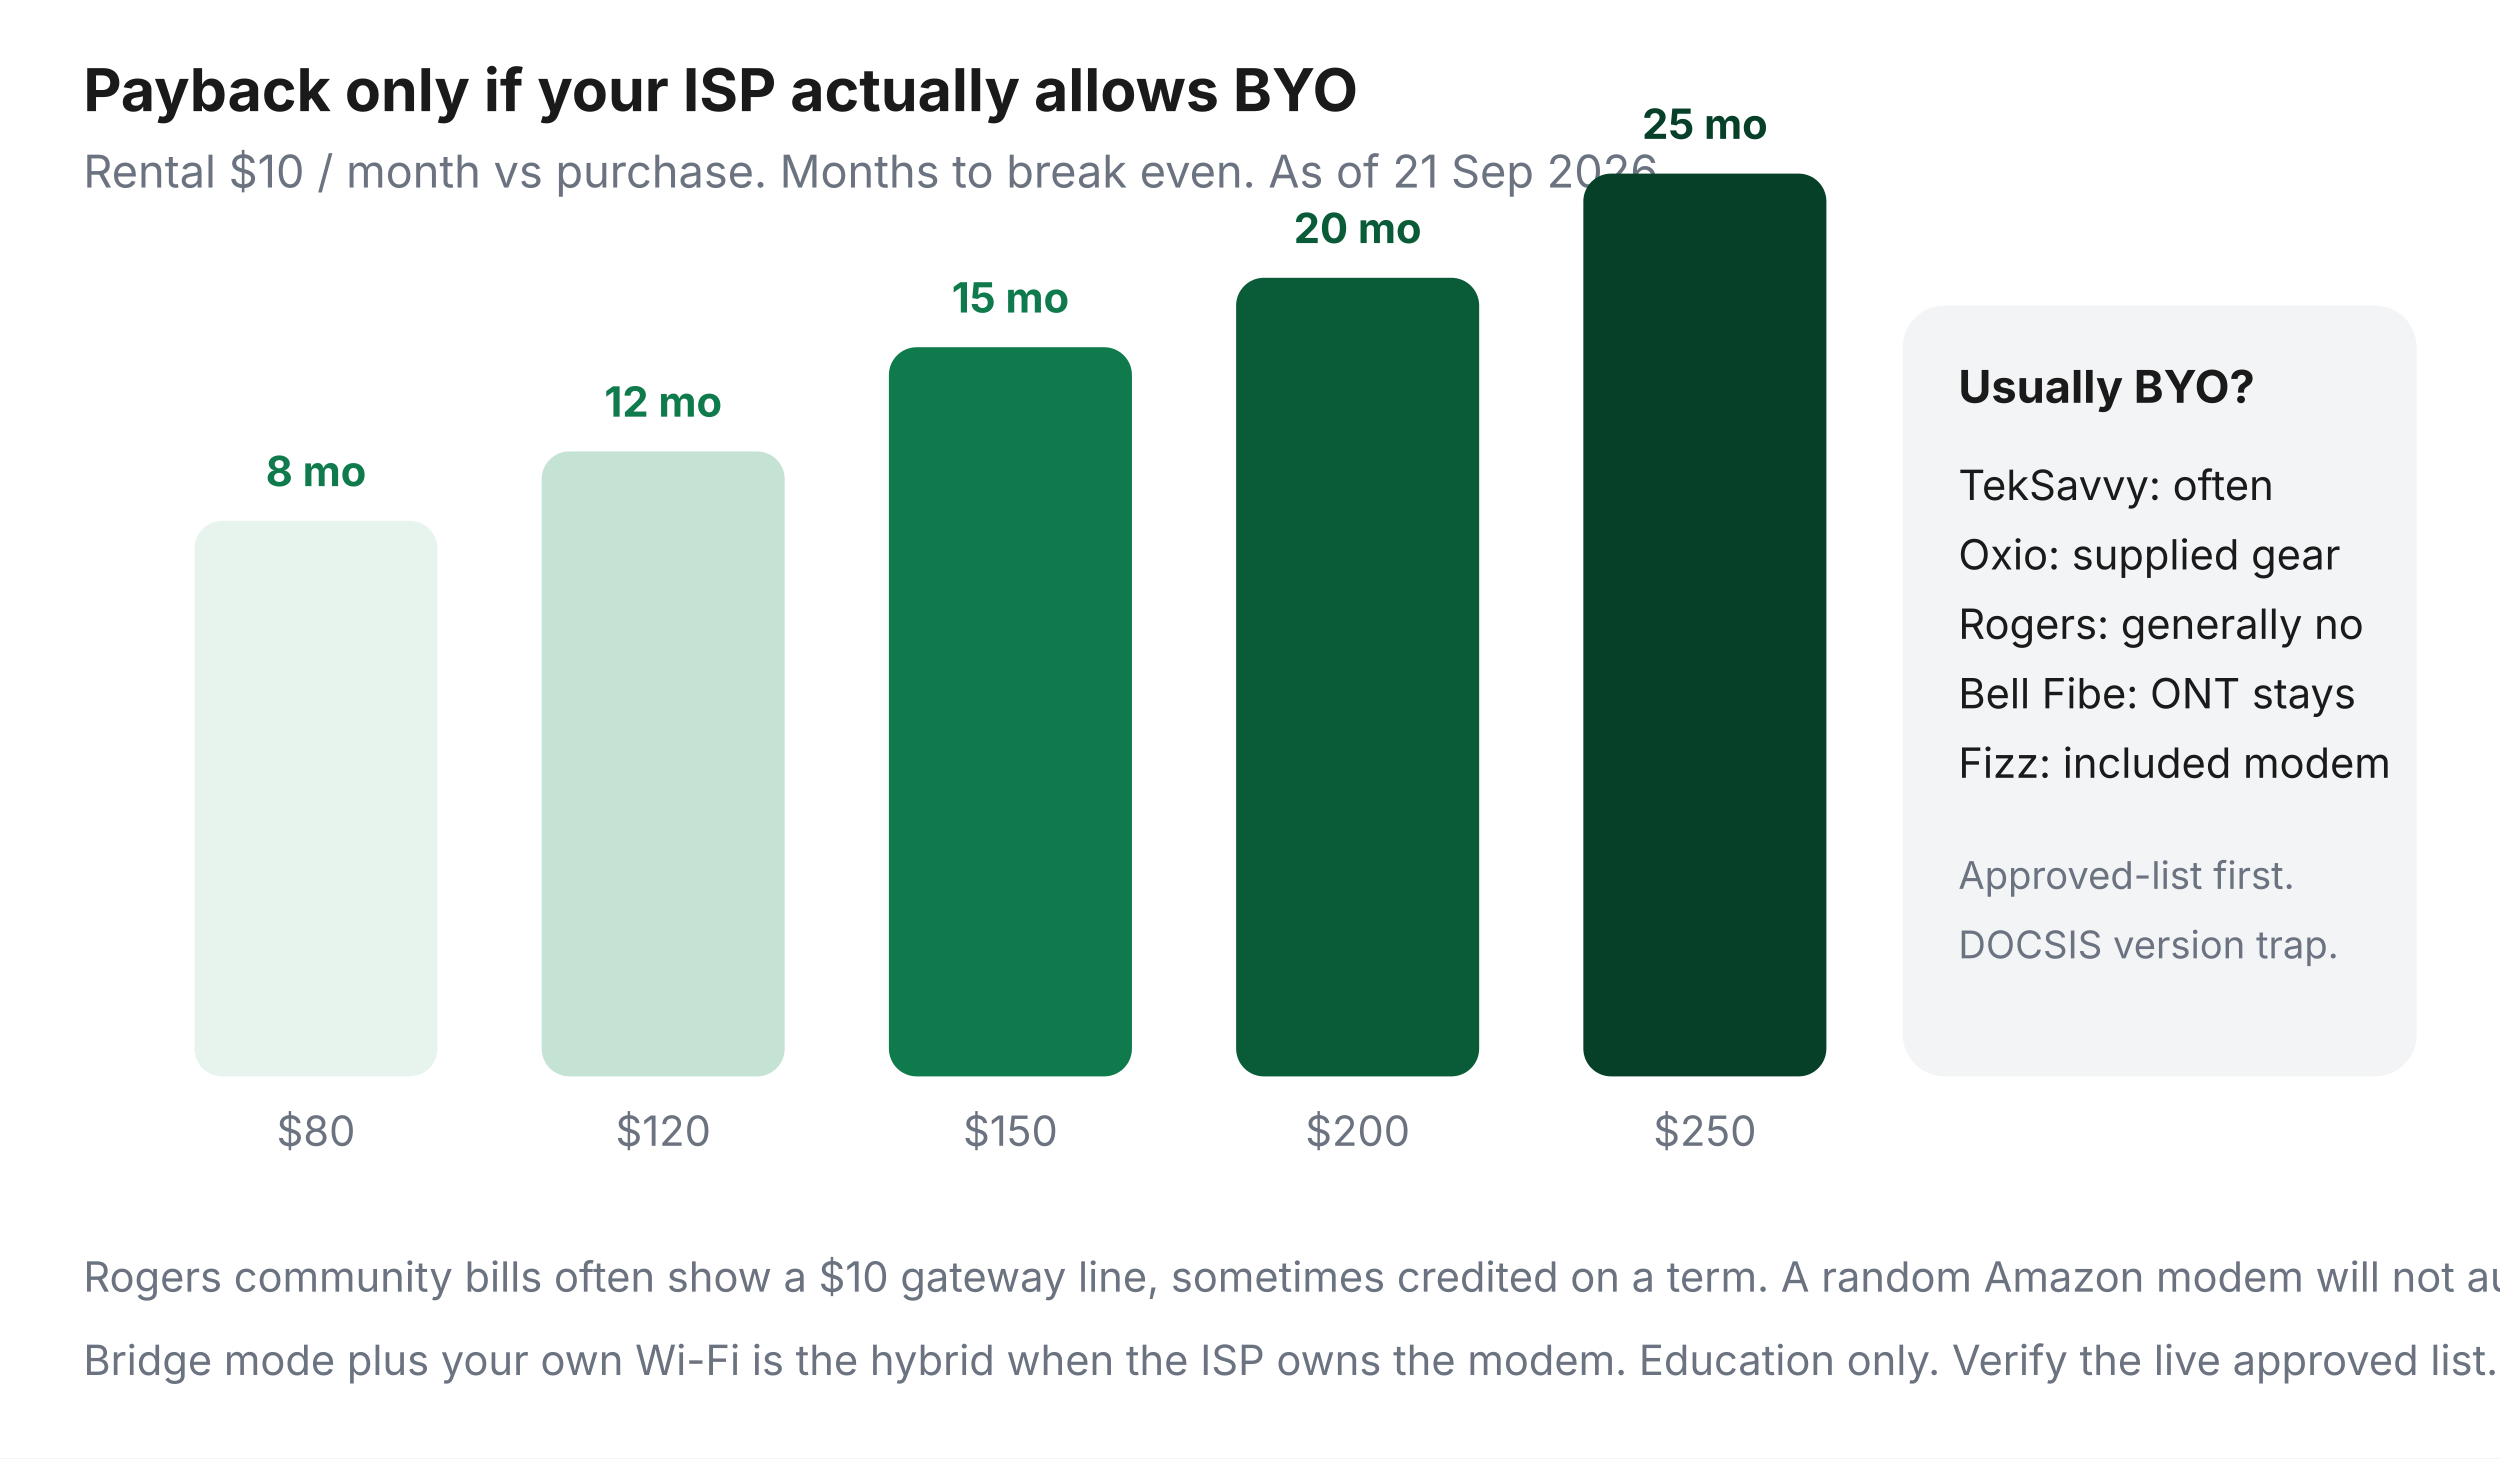
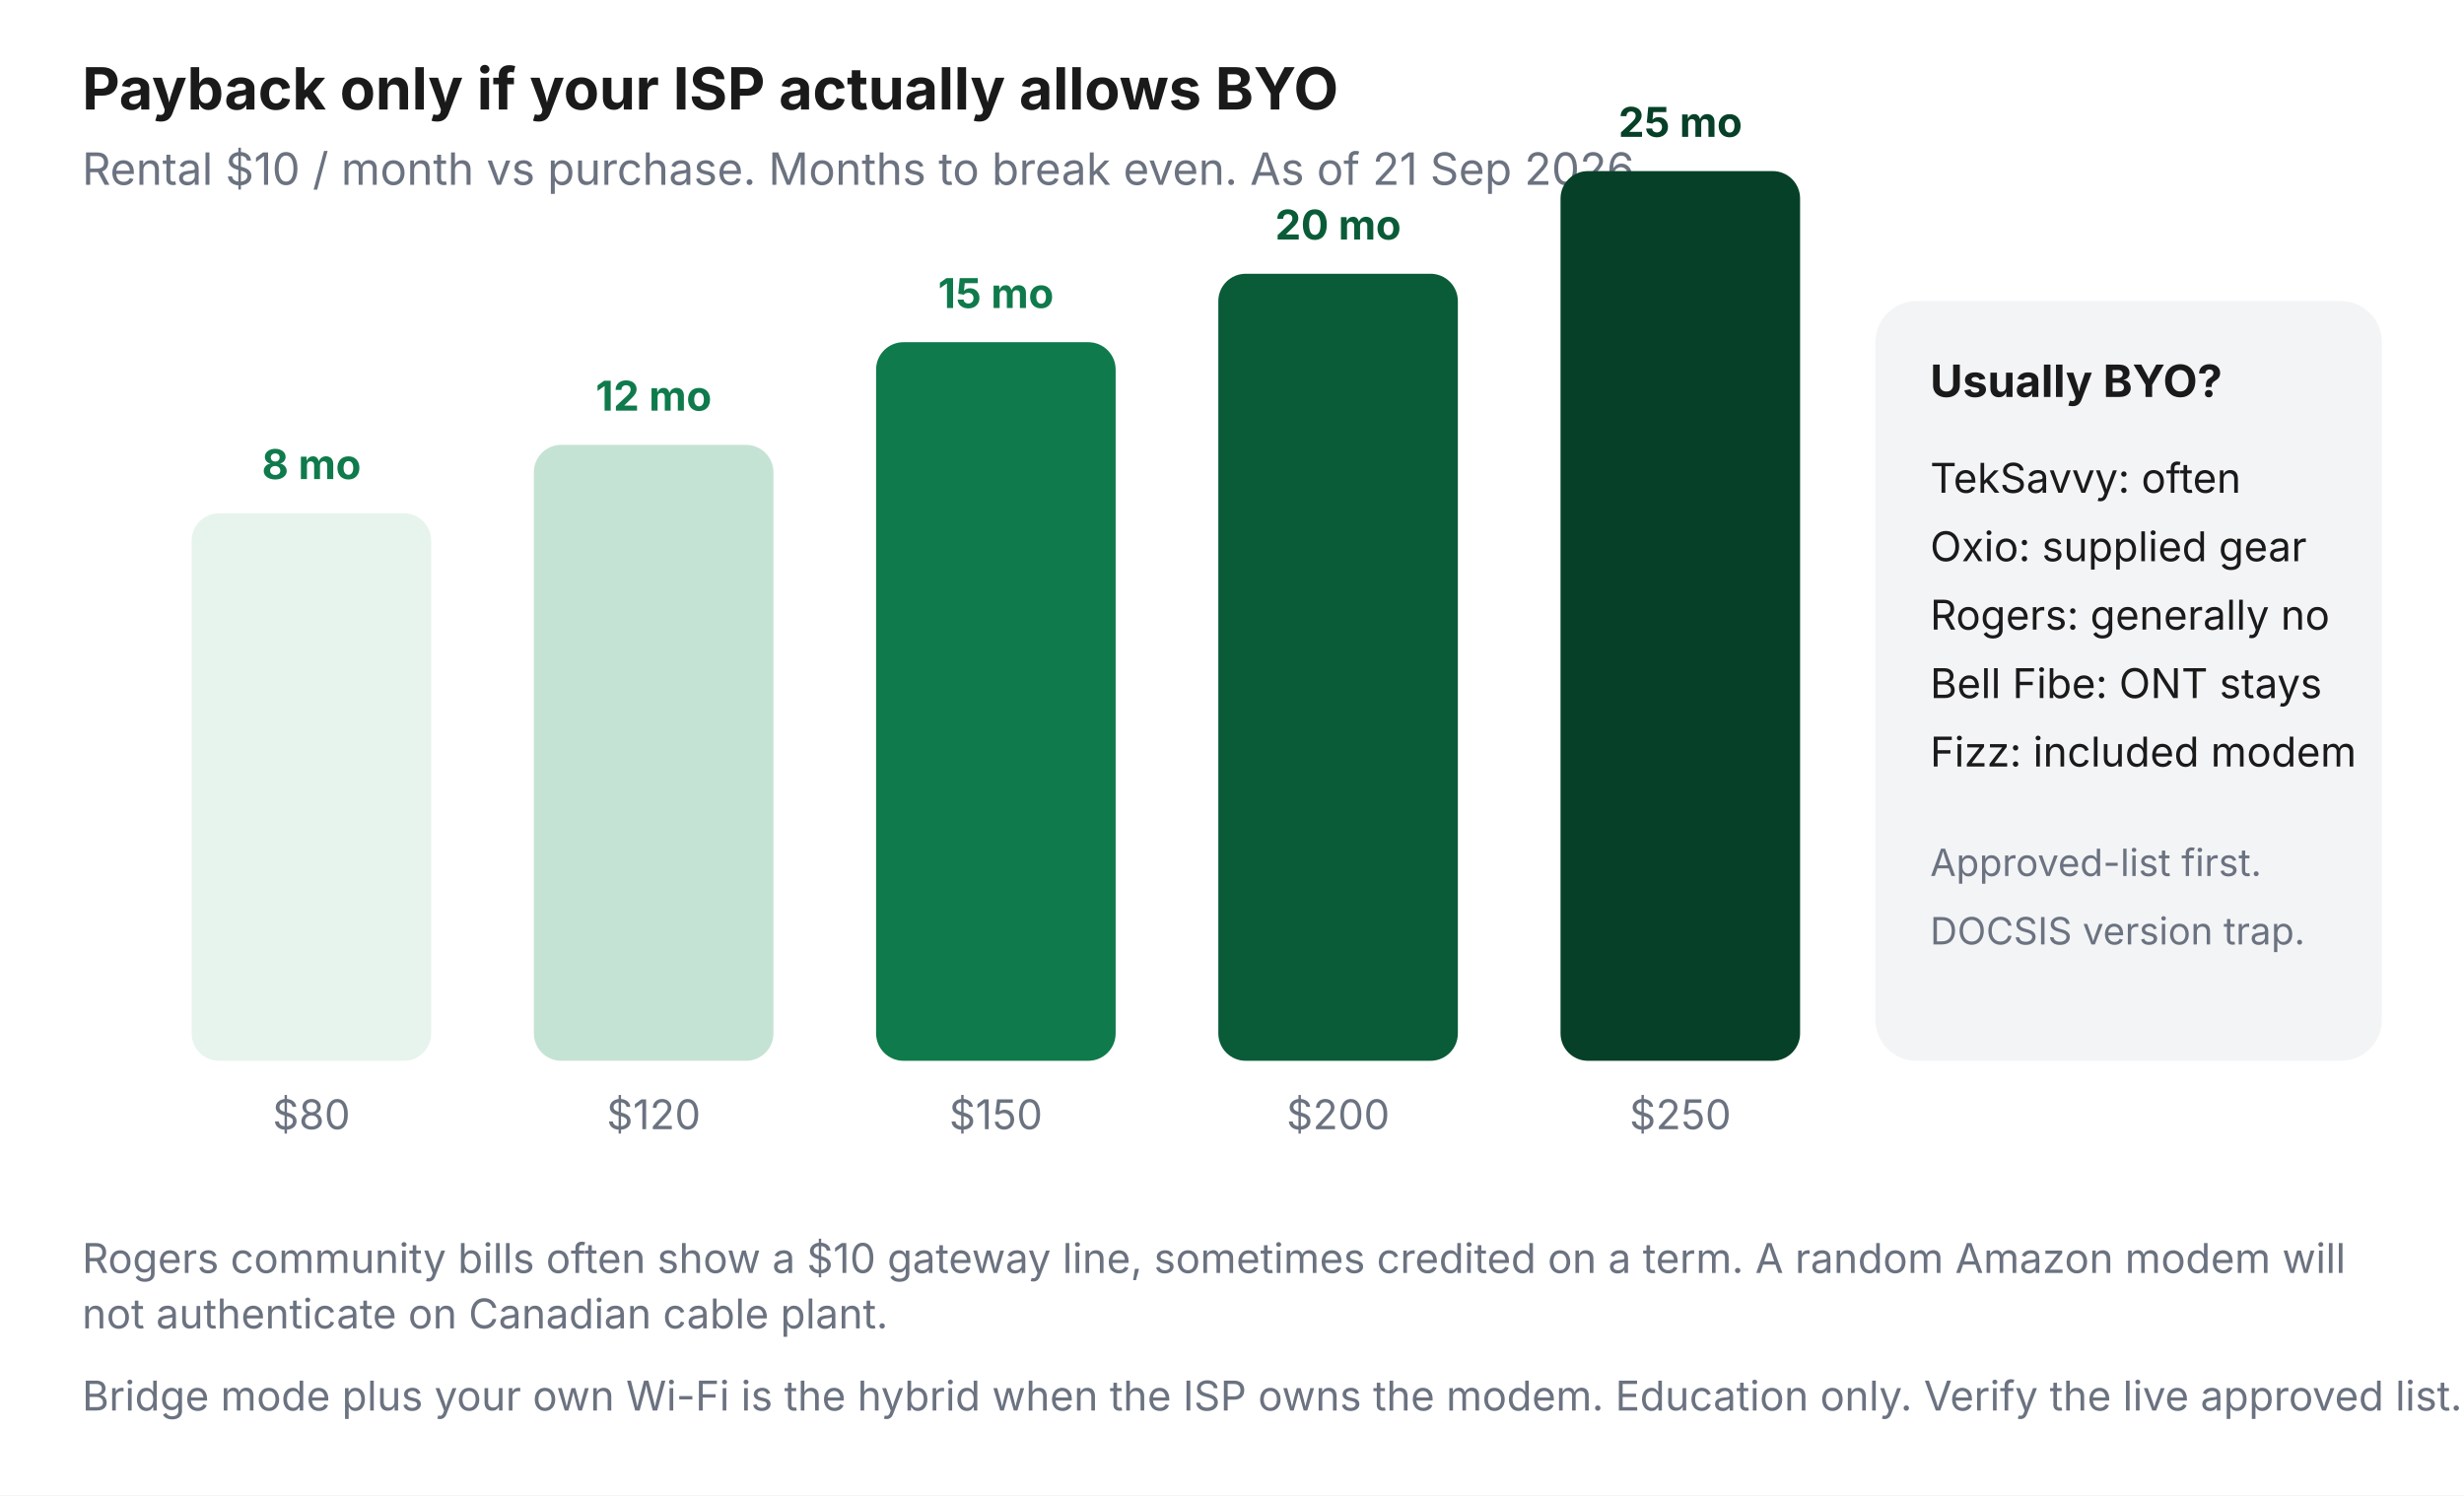
- <svg xmlns="http://www.w3.org/2000/svg" viewBox="0 0 720 420" role="img" aria-labelledby="title desc">
-   <rect width="720" height="420" fill="#FFFFFF" />
+ <svg xmlns="http://www.w3.org/2000/svg" viewBox="0 0 720 437" role="img" aria-labelledby="title desc">
+   <rect width="720" height="437" fill="#FFFFFF" />
  <text x="24" y="32" font-family="Inter, system-ui, sans-serif" font-size="17" font-weight="700" fill="#1A1A1A">Payback only if your ISP actually allows BYO</text>
  <text x="24" y="54" font-family="Inter, system-ui, sans-serif" font-size="13" fill="#6B7280">Rental $10 / month vs purchase. Months to break even. As of 21 Sep 2026.</text>
  <rect x="56" y="150" width="70" height="160" rx="8" fill="#E7F4EE" />
  <text x="91" y="140" text-anchor="middle" font-size="12" font-weight="700" fill="#0F7A4B" font-family="Inter, system-ui, sans-serif">8 mo</text>
  <text x="91" y="330" text-anchor="middle" font-size="12" fill="#6B7280" font-family="Inter, system-ui, sans-serif">$80</text>
  <rect x="156" y="130" width="70" height="180" rx="8" fill="#C5E3D4" />
  <text x="191" y="120" text-anchor="middle" font-size="12" font-weight="700" fill="#0F7A4B" font-family="Inter, system-ui, sans-serif">12 mo</text>
  <text x="191" y="330" text-anchor="middle" font-size="12" fill="#6B7280" font-family="Inter, system-ui, sans-serif">$120</text>
  <rect x="256" y="100" width="70" height="210" rx="8" fill="#0F7A4B" />
  <text x="291" y="90" text-anchor="middle" font-size="12" font-weight="700" fill="#0F7A4B" font-family="Inter, system-ui, sans-serif">15 mo</text>
  <text x="291" y="330" text-anchor="middle" font-size="12" fill="#6B7280" font-family="Inter, system-ui, sans-serif">$150</text>
  <rect x="356" y="80" width="70" height="230" rx="8" fill="#0A5C38" />
  <text x="391" y="70" text-anchor="middle" font-size="12" font-weight="700" fill="#0A5C38" font-family="Inter, system-ui, sans-serif">20 mo</text>
  <text x="391" y="330" text-anchor="middle" font-size="12" fill="#6B7280" font-family="Inter, system-ui, sans-serif">$200</text>
  <rect x="456" y="50" width="70" height="260" rx="8" fill="#064028" />
  <text x="491" y="40" text-anchor="middle" font-size="12" font-weight="700" fill="#064028" font-family="Inter, system-ui, sans-serif">25 mo</text>
  <text x="491" y="330" text-anchor="middle" font-size="12" fill="#6B7280" font-family="Inter, system-ui, sans-serif">$250</text>
  <rect x="548" y="88" width="148" height="222" rx="12" fill="#F3F4F6" />
  <text x="564" y="116" font-size="13" font-weight="700" fill="#1A1A1A" font-family="Inter, system-ui, sans-serif">Usually BYO?</text>
  <text x="564" y="144" font-size="12" fill="#1A1A1A" font-family="Inter, system-ui, sans-serif">TekSavvy: often</text>
  <text x="564" y="164" font-size="12" fill="#1A1A1A" font-family="Inter, system-ui, sans-serif">Oxio: supplied gear</text>
  <text x="564" y="184" font-size="12" fill="#1A1A1A" font-family="Inter, system-ui, sans-serif">Rogers: generally no</text>
  <text x="564" y="204" font-size="12" fill="#1A1A1A" font-family="Inter, system-ui, sans-serif">Bell Fibe: ONT stays</text>
  <text x="564" y="224" font-size="12" fill="#1A1A1A" font-family="Inter, system-ui, sans-serif">Fizz: included modem</text>
  <text x="564" y="256" font-size="11" fill="#6B7280" font-family="Inter, system-ui, sans-serif">Approved-list first.</text>
  <text x="564" y="276" font-size="11" fill="#6B7280" font-family="Inter, system-ui, sans-serif">DOCSIS version trap.</text>
-   <text x="24" y="372" font-family="Inter, system-ui, sans-serif" font-size="12" fill="#6B7280">Rogers community bills often show a $10 gateway line, sometimes credited on a term. A random Amazon modem will not authenticate on Canadian cable plant.</text>
-   <text x="24" y="396" font-family="Inter, system-ui, sans-serif" font-size="12" fill="#6B7280">Bridge mode plus your own Wi-Fi is the hybrid when the ISP owns the modem. Education only. Verify the live approved list.</text>
+   <text x="24" y="372" font-family="Inter, system-ui, sans-serif" font-size="12" fill="#6B7280">
+     <tspan x="24">Rogers community bills often show a $10 gateway line, sometimes credited on a term. A random Amazon modem will </tspan>
+     <tspan x="24" dy="16.2">not authenticate on Canadian cable plant.</tspan>
+   </text>
+   <text x="24" y="396" font-family="Inter, system-ui, sans-serif" font-size="12" fill="#6B7280" transform="translate(0,16.2)">Bridge mode plus your own Wi-Fi is the hybrid when the ISP owns the modem. Education only. Verify the live approved list.</text>
</svg>
